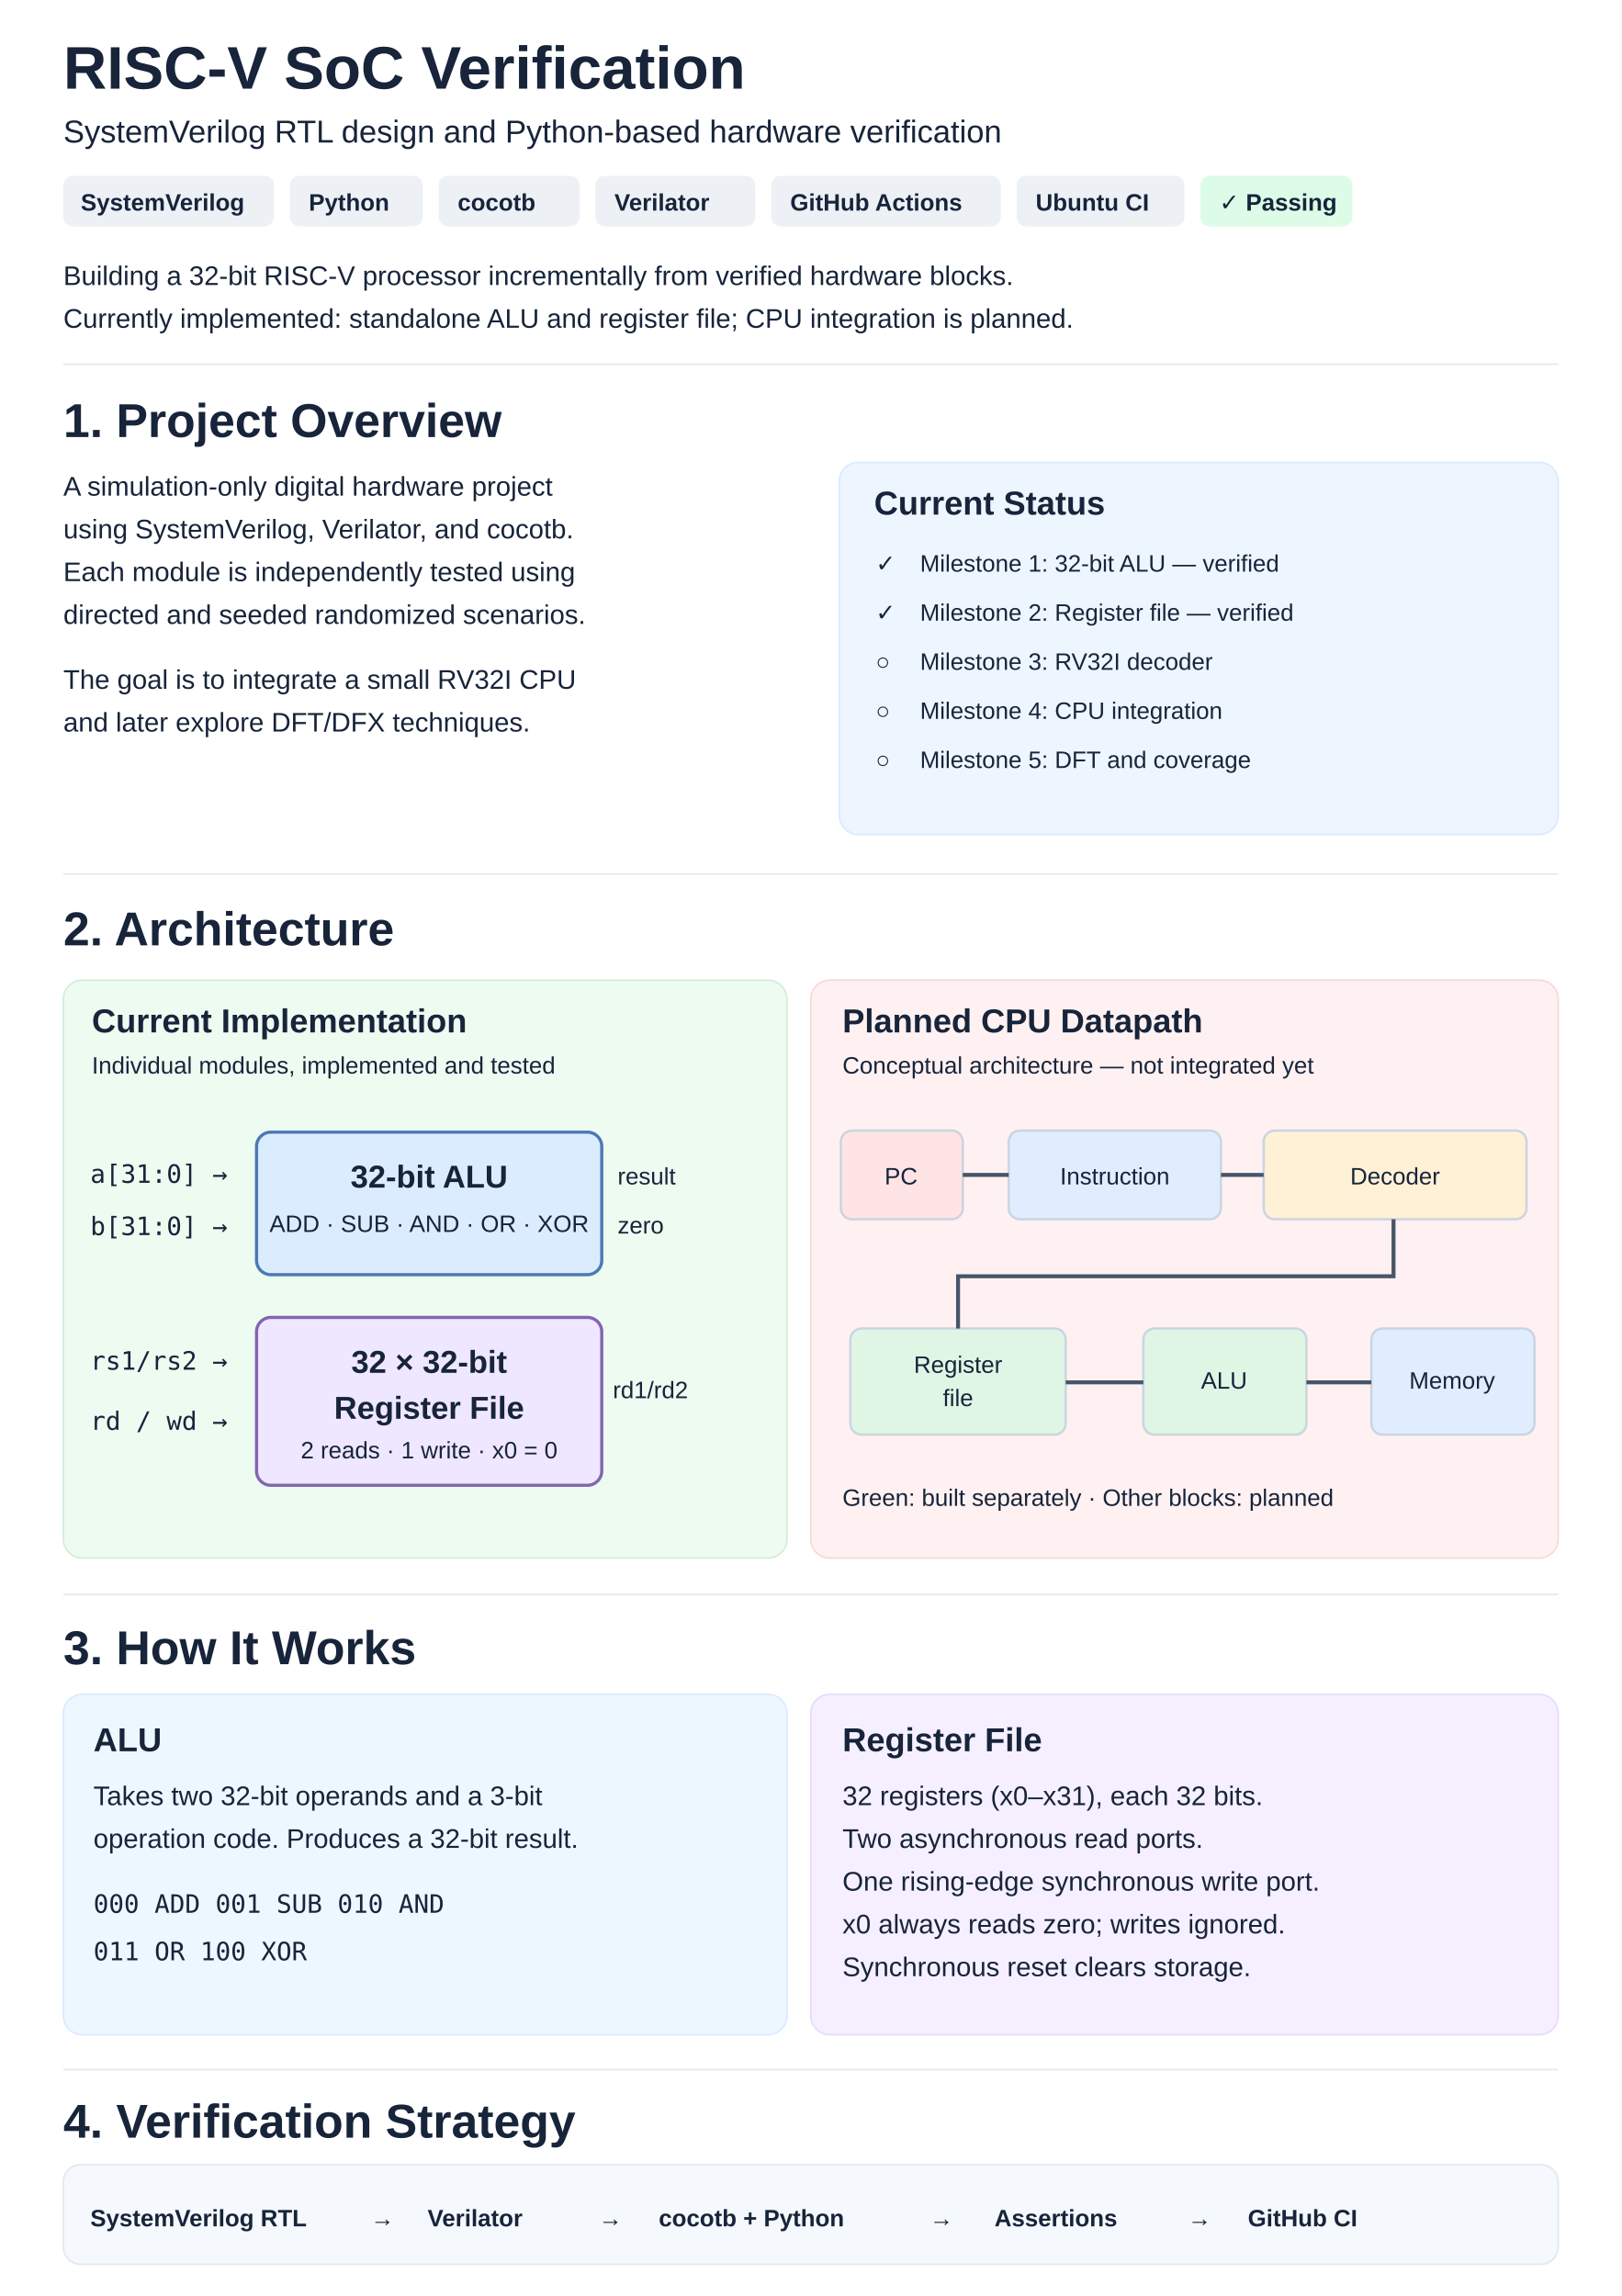
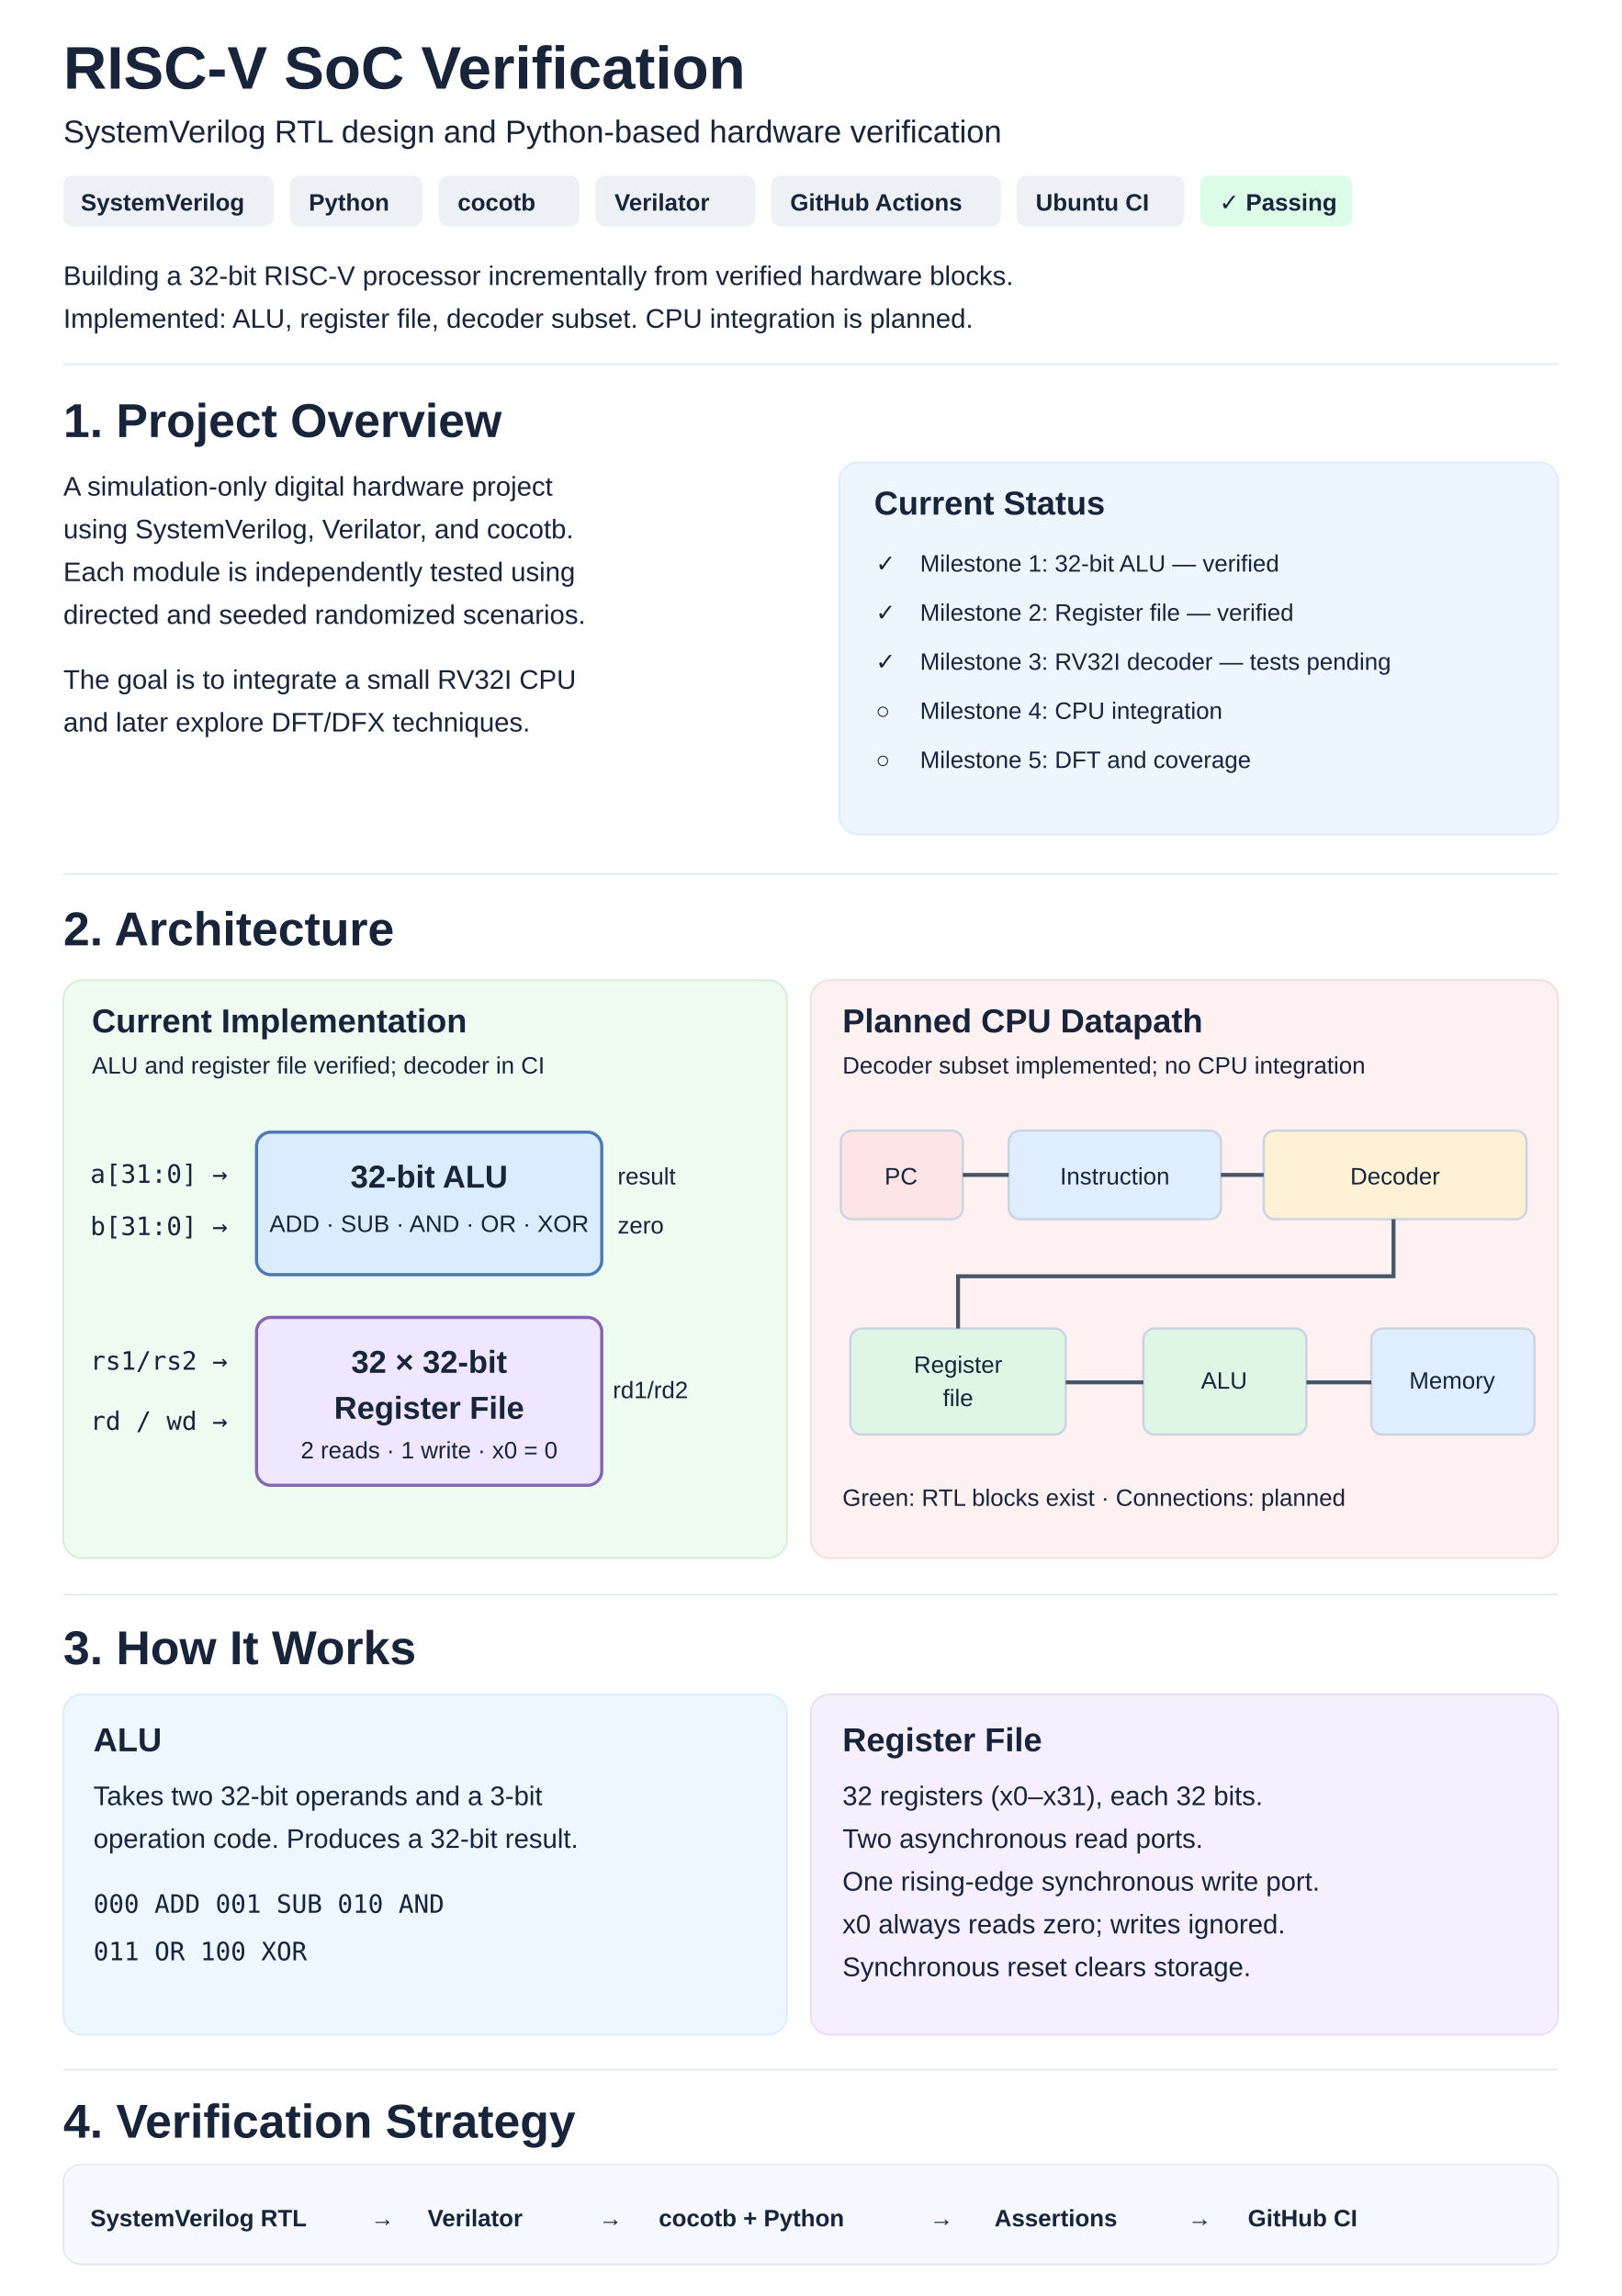
<svg xmlns="http://www.w3.org/2000/svg" width="1024" height="1450" viewBox="0 0 1024 1450">
  <style>text{font-family:Arial,Helvetica,sans-serif;fill:#17243a}.heading{font-weight:700;font-size:30px}.body{font-size:17px}.small{font-size:15px}.sub{font-size:21px;font-weight:700}.mono{font-family:monospace;font-size:16px}.box{stroke:#cbd5e1;stroke-width:1.5}</style>
  <rect width="1024" height="1450" fill="white" />
  <text x="40" y="56" font-size="38" font-weight="700">RISC-V SoC Verification</text>
  <text x="40" y="90" font-size="20">SystemVerilog RTL design and Python-based hardware verification</text>
  <g font-size="15" font-weight="600">
    <rect x="40" y="111" width="133" height="32" rx="6" fill="#edf1f6" />
    <text x="51" y="133">SystemVerilog</text>
    <rect x="183" y="111" width="84" height="32" rx="6" fill="#edf1f6" />
    <text x="195" y="133">Python</text>
    <rect x="277" y="111" width="89" height="32" rx="6" fill="#edf1f6" />
    <text x="289" y="133">cocotb</text>
    <rect x="376" y="111" width="101" height="32" rx="6" fill="#edf1f6" />
    <text x="388" y="133">Verilator</text>
    <rect x="487" y="111" width="145" height="32" rx="6" fill="#edf1f6" />
    <text x="499" y="133">GitHub Actions</text>
    <rect x="642" y="111" width="106" height="32" rx="6" fill="#edf1f6" />
    <text x="654" y="133">Ubuntu CI</text>
    <rect x="758" y="111" width="96" height="32" rx="6" fill="#dcfce7" />
    <text x="770" y="133" fill="#166534">✓ Passing</text>
  </g>
  <text x="40" y="180" class="body">Building a 32-bit RISC-V processor incrementally from verified hardware blocks.</text>
-   <text x="40" y="207" class="body">Currently implemented: standalone ALU and register file; CPU integration is planned.</text>
+   <text x="40" y="207" class="body">Implemented: ALU, register file, decoder subset. CPU integration is planned.</text>
  <path d="M40 230 H984" stroke="#e2e8f0" />
  <text x="40" y="276" class="heading">1. Project Overview</text>
  <g class="body">
    <text x="40" y="313">A simulation-only digital hardware project</text>
    <text x="40" y="340">using SystemVerilog, Verilator, and cocotb.</text>
    <text x="40" y="367">Each module is independently tested using</text>
    <text x="40" y="394">directed and seeded randomized scenarios.</text>
    <text x="40" y="435">The goal is to integrate a small RV32I CPU</text>
    <text x="40" y="462">and later explore DFT/DFX techniques.</text>
  </g>
  <rect x="530" y="292" width="454" height="235" rx="12" fill="#edf5ff" stroke="#dbeafe" />
  <text x="552" y="325" class="sub">Current Status</text>
  <g class="small">
    <text x="553" y="361" fill="#15803d">✓</text>
    <text x="581" y="361">Milestone 1: 32-bit ALU — verified</text>
    <text x="553" y="392" fill="#15803d">✓</text>
    <text x="581" y="392">Milestone 2: Register file — verified</text>
-     <text x="553" y="423">○</text>
-     <text x="581" y="423">Milestone 3: RV32I decoder</text>
+     <text x="553" y="423" fill="#15803d">✓</text>
+     <text x="581" y="423">Milestone 3: RV32I decoder — tests pending</text>
    <text x="553" y="454">○</text>
    <text x="581" y="454">Milestone 4: CPU integration</text>
    <text x="553" y="485">○</text>
    <text x="581" y="485">Milestone 5: DFT and coverage</text>
  </g>
  <path d="M40 552 H984" stroke="#e2e8f0" />
  <text x="40" y="597" class="heading">2. Architecture</text>
  <rect x="40" y="619" width="457" height="365" rx="12" fill="#edfbf1" stroke="#d3ecd9" />
  <rect x="512" y="619" width="472" height="365" rx="12" fill="#fff1f1" stroke="#f5d9d9" />
  <text x="58" y="652" class="sub">Current Implementation</text>
-   <text x="58" y="678" class="small">Individual modules, implemented and tested</text>
+   <text x="58" y="678" class="small">ALU and register file verified; decoder in CI</text>
  <rect x="162" y="715" width="218" height="90" rx="9" fill="#dcecff" stroke="#4b79b5" stroke-width="2" />
  <text x="271" y="750" font-size="20" font-weight="700" text-anchor="middle">32-bit ALU</text>
  <text x="271" y="778" class="small" text-anchor="middle">ADD · SUB · AND · OR · XOR</text>
  <text x="57" y="747" class="mono">a[31:0] →</text>
  <text x="57" y="780" class="mono">b[31:0] →</text>
  <text x="390" y="748" class="small">result</text>
  <text x="390" y="779" class="small">zero</text>
  <rect x="162" y="832" width="218" height="106" rx="9" fill="#eee7ff" stroke="#8365b1" stroke-width="2" />
  <text x="271" y="867" font-size="20" font-weight="700" text-anchor="middle">32 × 32-bit</text>
  <text x="271" y="896" font-size="20" font-weight="700" text-anchor="middle">Register File</text>
  <text x="271" y="921" class="small" text-anchor="middle">2 reads · 1 write · x0 = 0</text>
  <text x="57" y="865" class="mono">rs1/rs2 →</text>
  <text x="57" y="903" class="mono">rd / wd →</text>
  <text x="387" y="883" class="small">rd1/rd2</text>
  <text x="532" y="652" class="sub">Planned CPU Datapath</text>
-   <text x="532" y="678" class="small">Conceptual architecture — not integrated yet</text>
+   <text x="532" y="678" class="small">Decoder subset implemented; no CPU integration</text>
  <g class="box">
    <rect x="531" y="714" width="77" height="56" rx="7" fill="#ffe4e6" />
    <rect x="637" y="714" width="134" height="56" rx="7" fill="#e0edff" />
    <rect x="798" y="714" width="166" height="56" rx="7" fill="#fff1d6" />
    <rect x="537" y="839" width="136" height="67" rx="7" fill="#dff6e5" />
    <rect x="722" y="839" width="103" height="67" rx="7" fill="#dff6e5" />
    <rect x="866" y="839" width="103" height="67" rx="7" fill="#e0edff" />
  </g>
  <g class="small" text-anchor="middle">
    <text x="569" y="748">PC</text>
    <text x="704" y="748">Instruction</text>
    <text x="881" y="748">Decoder</text>
    <text x="605" y="867">Register</text>
    <text x="605" y="888">file</text>
    <text x="773" y="877">ALU</text>
    <text x="917" y="877">Memory</text>
  </g>
  <g stroke="#475569" stroke-width="2.5" fill="none">
    <path d="M608 742 H637 M771 742 H798 M673 873 H722 M825 873 H866 M880 770 V806 H605 V839" />
  </g>
-   <text x="532" y="951" class="small">Green: built separately · Other blocks: planned</text>
+   <text x="532" y="951" class="small">Green: RTL blocks exist · Connections: planned</text>
  <path d="M40 1007 H984" stroke="#e2e8f0" />
  <text x="40" y="1051" class="heading">3. How It Works</text>
  <rect x="40" y="1070" width="457" height="215" rx="12" fill="#edf7ff" stroke="#dbeafe" />
  <rect x="512" y="1070" width="472" height="215" rx="12" fill="#f5efff" stroke="#e8dafa" />
  <text x="59" y="1106" class="sub">ALU</text>
  <g class="body">
    <text x="59" y="1140">Takes two 32-bit operands and a 3-bit</text>
    <text x="59" y="1167">operation code. Produces a 32-bit result.</text>
    <text x="59" y="1208" class="mono">000 ADD   001 SUB   010 AND</text>
    <text x="59" y="1238" class="mono">011 OR    100 XOR</text>
    <text x="532" y="1140">32 registers (x0–x31), each 32 bits.</text>
    <text x="532" y="1167">Two asynchronous read ports.</text>
    <text x="532" y="1194">One rising-edge synchronous write port.</text>
    <text x="532" y="1221">x0 always reads zero; writes ignored.</text>
    <text x="532" y="1248">Synchronous reset clears storage.</text>
  </g>
  <text x="532" y="1106" class="sub">Register File</text>
  <path d="M40 1307 H984" stroke="#e2e8f0" />
  <text x="40" y="1350" class="heading">4. Verification Strategy</text>
  <rect x="40" y="1367" width="944" height="63" rx="11" fill="#f5f8fc" stroke="#e2e8f0" />
  <g class="small" font-weight="700">
    <text x="57" y="1406">SystemVerilog RTL</text>
    <text x="234" y="1406">→</text>
    <text x="270" y="1406">Verilator</text>
    <text x="378" y="1406">→</text>
    <text x="416" y="1406">cocotb + Python</text>
    <text x="587" y="1406">→</text>
    <text x="628" y="1406">Assertions</text>
    <text x="750" y="1406">→</text>
    <text x="788" y="1406">GitHub CI</text>
  </g>
</svg>
